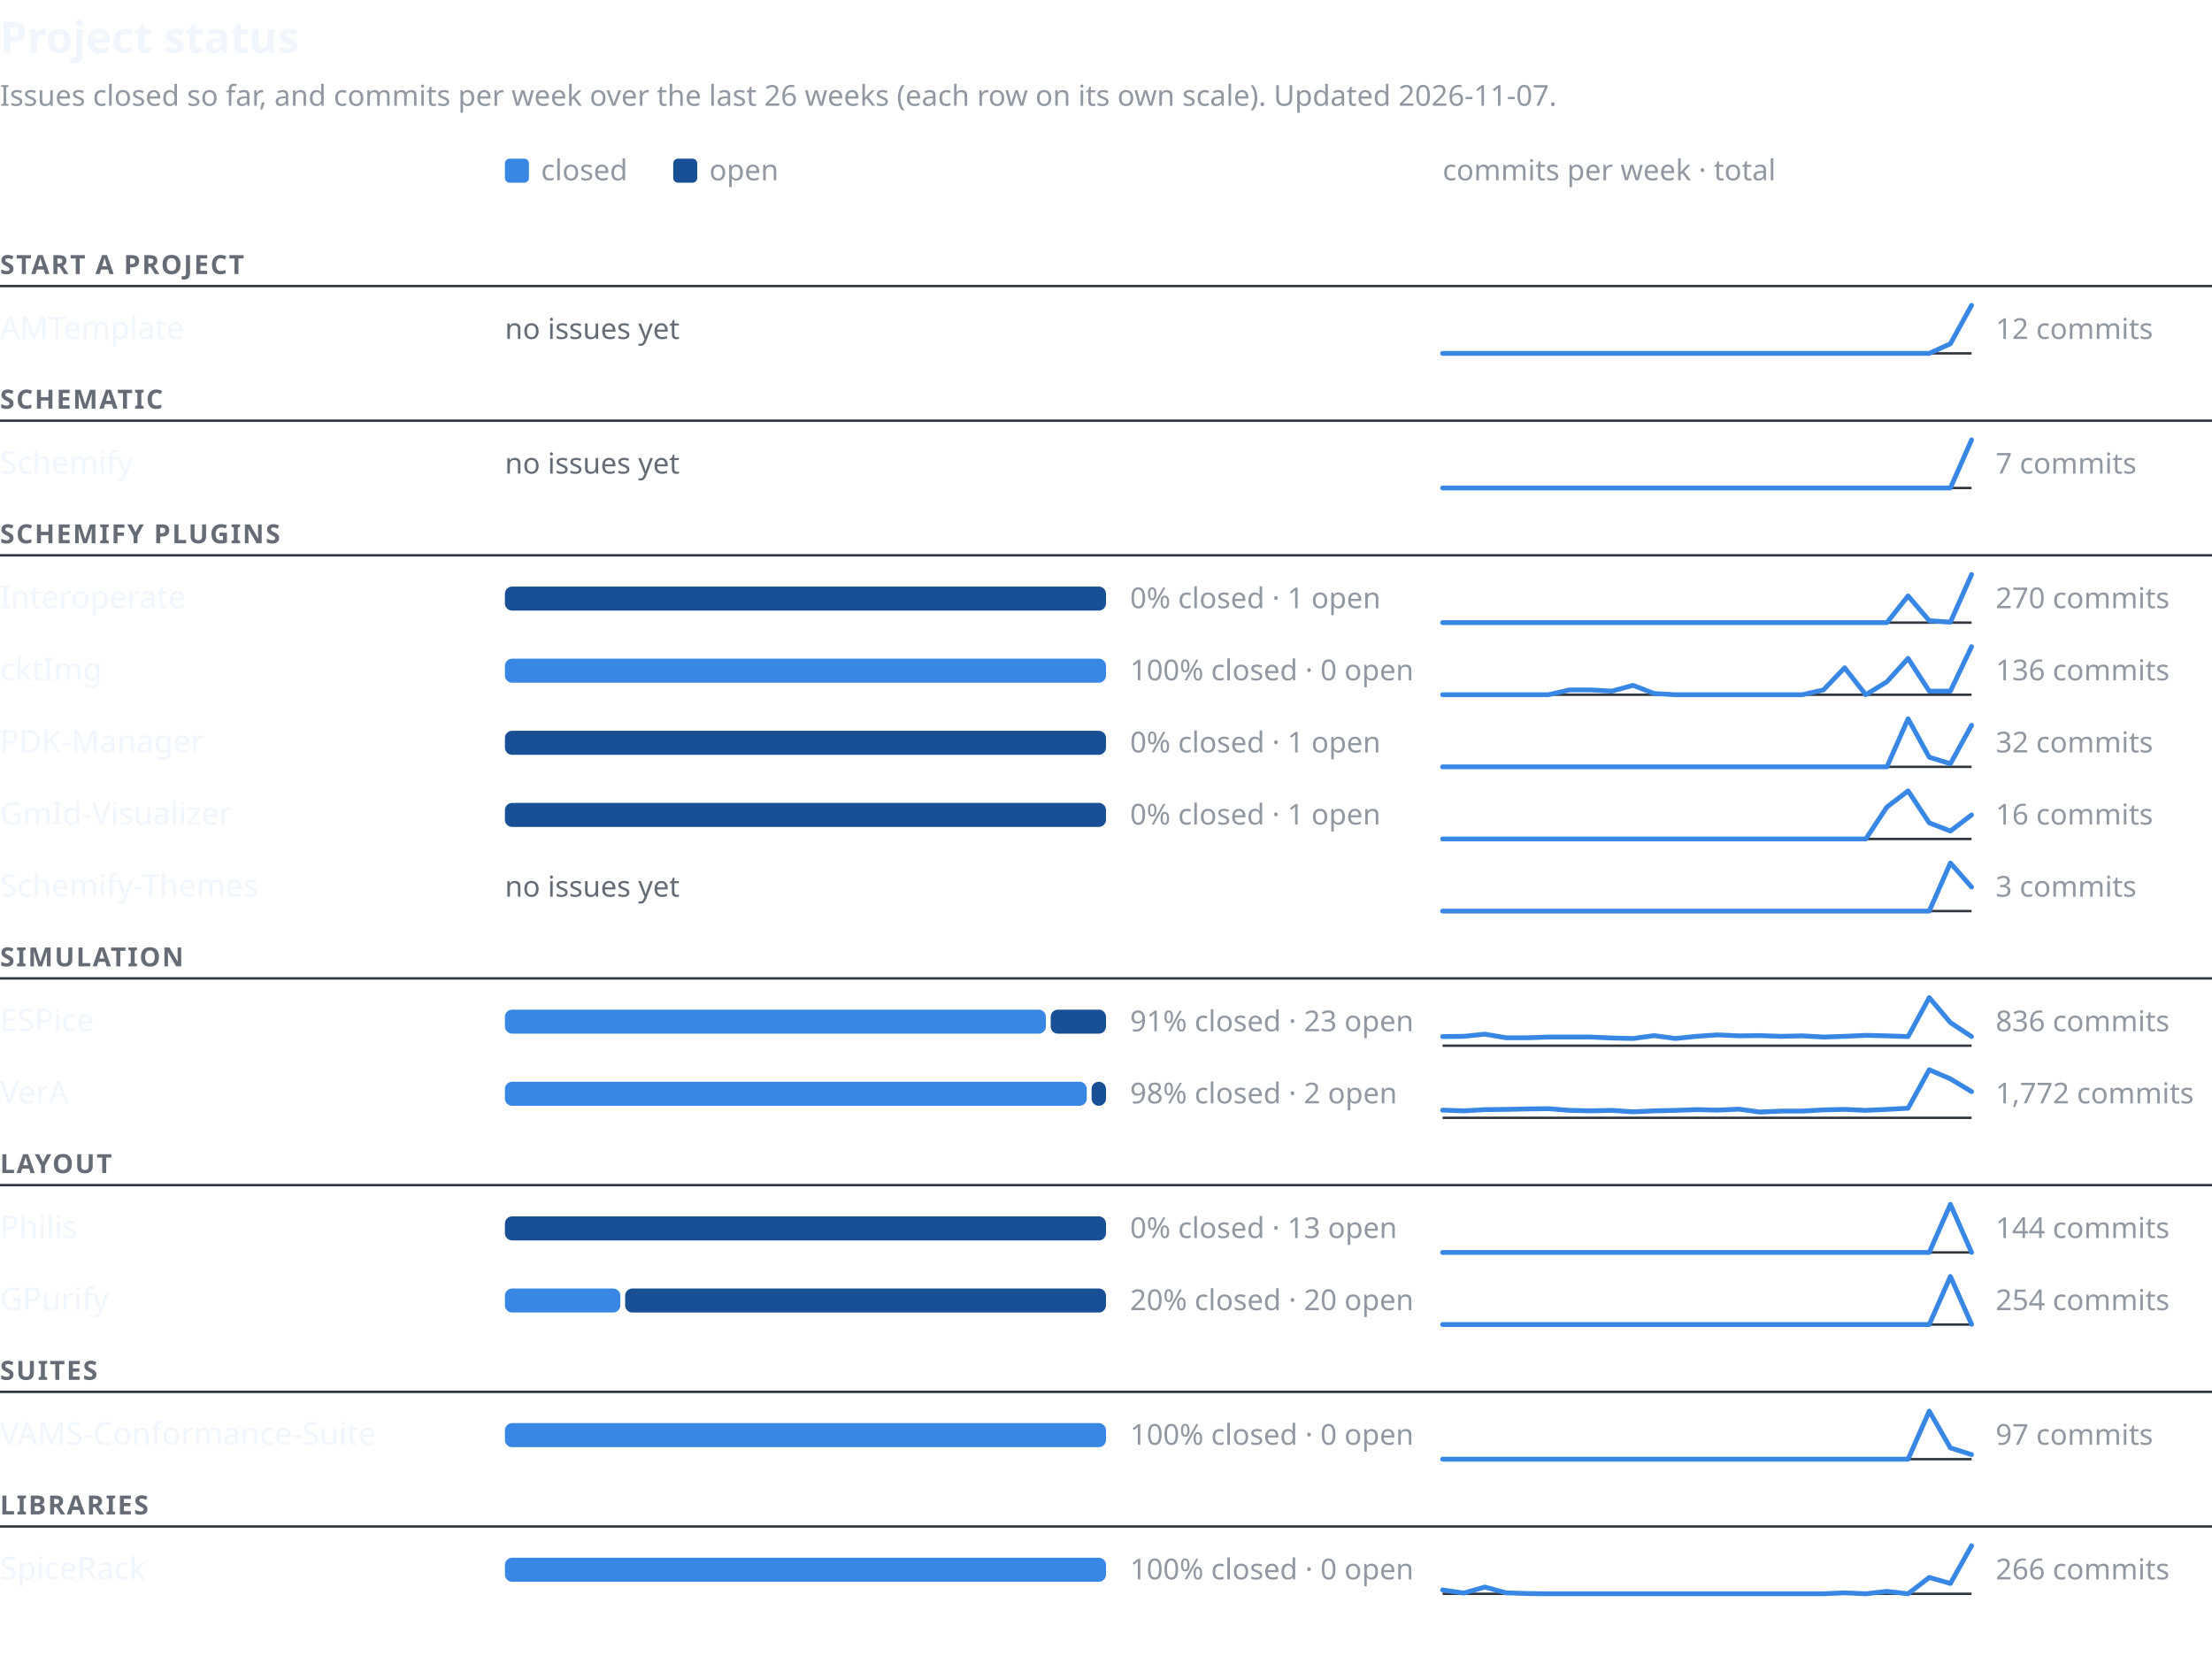
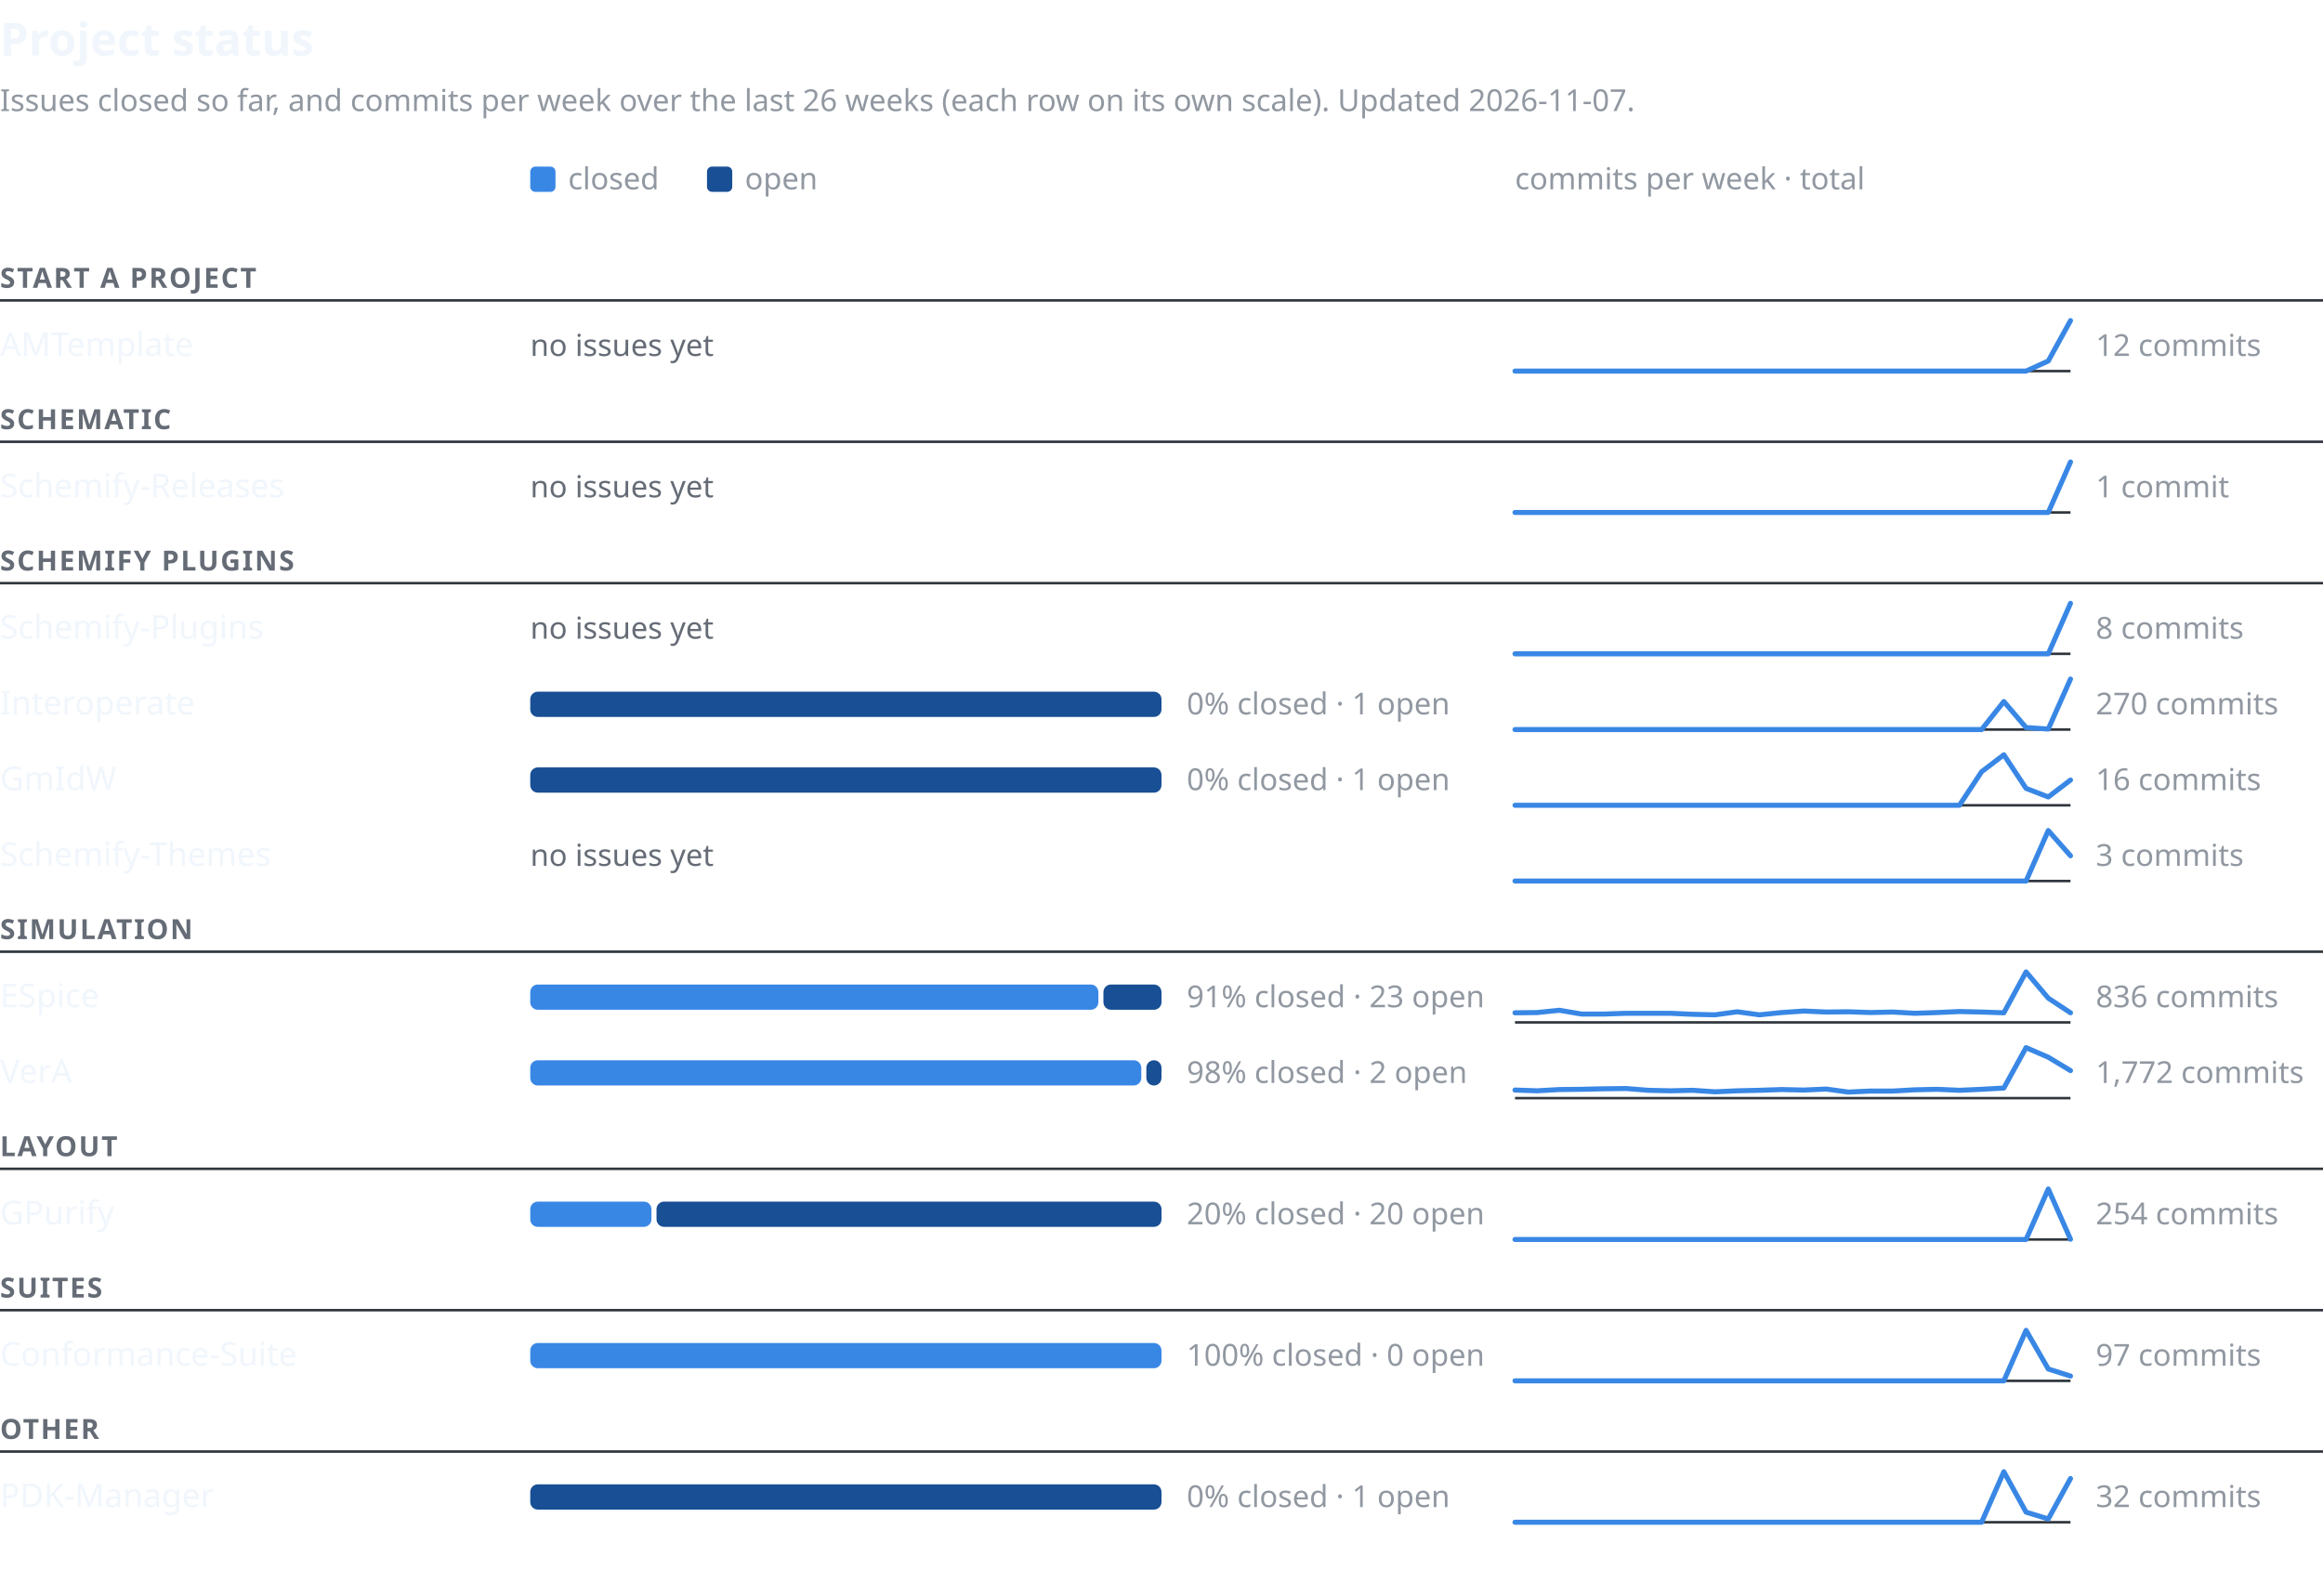
- <svg xmlns="http://www.w3.org/2000/svg" width="920" height="692" viewBox="0 0 920 692" font-family="-apple-system,BlinkMacSystemFont,'Segoe UI','Noto Sans',Helvetica,Arial,sans-serif" role="img" aria-labelledby="t d">
+ <svg xmlns="http://www.w3.org/2000/svg" width="920" height="632" viewBox="0 0 920 632" font-family="-apple-system,BlinkMacSystemFont,'Segoe UI','Noto Sans',Helvetica,Arial,sans-serif" role="img" aria-labelledby="t d">
  <text x="0" y="22" font-size="18" font-weight="600" fill="#f0f6fc">Project status</text>
  <text x="0" y="44" font-size="12" fill="#9198a1">Issues closed so far, and commits per week over the last 26 weeks (each row on its own scale). Updated 2026-11-07.</text>
  <rect x="210" y="66" width="10" height="10" rx="2" fill="#3987e5" />
  <text x="225" y="75" font-size="12" fill="#9198a1">closed</text>
  <rect x="280" y="66" width="10" height="10" rx="2" fill="#184f95" />
  <text x="295" y="75" font-size="12" fill="#9198a1">open</text>
  <text x="600" y="75" font-size="12" fill="#9198a1">commits per week · total</text>
  <text x="0" y="114" font-size="11" font-weight="600" letter-spacing="0.06em" fill="#656c76">START A PROJECT</text>
  <line x1="0" y1="119" x2="920" y2="119" stroke="#30363d" stroke-width="1" />
  <text x="0" y="141.0" font-size="13" font-weight="500" fill="#f0f6fc">AMTemplate</text>
  <text x="210" y="141.0" font-size="12" fill="#656c76">no issues yet</text>
  <line x1="600" y1="147.0" x2="820" y2="147.0" stroke="#30363d" stroke-width="1" />
  <polyline points="600.0,147.0 608.8,147.0 617.6,147.0 626.4,147.0 635.2,147.0 644.0,147.0 652.8,147.0 661.6,147.0 670.4,147.0 679.2,147.0 688.0,147.0 696.8,147.0 705.6,147.0 714.4,147.0 723.2,147.0 732.0,147.0 740.8,147.0 749.6,147.0 758.4,147.0 767.2,147.0 776.0,147.0 784.8,147.0 793.6,147.0 802.4,147.0 811.2,143.0 820.0,127.0" fill="none" stroke="#3987e5" stroke-width="2" stroke-linejoin="round" stroke-linecap="round" />
  <text x="830" y="141.0" font-size="12" fill="#9198a1" style="font-variant-numeric:tabular-nums">12 commits</text>
  <text x="0" y="170" font-size="11" font-weight="600" letter-spacing="0.06em" fill="#656c76">SCHEMATIC</text>
  <line x1="0" y1="175" x2="920" y2="175" stroke="#30363d" stroke-width="1" />
-   <text x="0" y="197.0" font-size="13" font-weight="500" fill="#f0f6fc">Schemify</text>
+   <text x="0" y="197.0" font-size="13" font-weight="500" fill="#f0f6fc">Schemify-Releases</text>
  <text x="210" y="197.0" font-size="12" fill="#656c76">no issues yet</text>
  <line x1="600" y1="203.0" x2="820" y2="203.0" stroke="#30363d" stroke-width="1" />
  <polyline points="600.0,203.0 608.8,203.0 617.6,203.0 626.4,203.0 635.2,203.0 644.0,203.0 652.8,203.0 661.6,203.0 670.4,203.0 679.2,203.0 688.0,203.0 696.8,203.0 705.6,203.0 714.4,203.0 723.2,203.0 732.0,203.0 740.8,203.0 749.6,203.0 758.4,203.0 767.2,203.0 776.0,203.0 784.8,203.0 793.6,203.0 802.4,203.0 811.2,203.0 820.0,183.0" fill="none" stroke="#3987e5" stroke-width="2" stroke-linejoin="round" stroke-linecap="round" />
-   <text x="830" y="197.0" font-size="12" fill="#9198a1" style="font-variant-numeric:tabular-nums">7 commits</text>
+   <text x="830" y="197.0" font-size="12" fill="#9198a1" style="font-variant-numeric:tabular-nums">1 commit</text>
  <text x="0" y="226" font-size="11" font-weight="600" letter-spacing="0.06em" fill="#656c76">SCHEMIFY PLUGINS</text>
  <line x1="0" y1="231" x2="920" y2="231" stroke="#30363d" stroke-width="1" />
-   <text x="0" y="253.0" font-size="13" font-weight="500" fill="#f0f6fc">Interoperate</text>
-   <rect x="210" y="244.0" width="250" height="10" rx="3" fill="#184f95" />
-   <text x="470" y="253.0" font-size="12" fill="#9198a1" style="font-variant-numeric:tabular-nums">0% closed · 1 open</text>
+   <text x="0" y="253.0" font-size="13" font-weight="500" fill="#f0f6fc">Schemify-Plugins</text>
+   <text x="210" y="253.0" font-size="12" fill="#656c76">no issues yet</text>
  <line x1="600" y1="259.0" x2="820" y2="259.0" stroke="#30363d" stroke-width="1" />
-   <polyline points="600.0,259.0 608.8,259.0 617.6,259.0 626.4,259.0 635.2,259.0 644.0,259.0 652.8,259.0 661.6,259.0 670.4,259.0 679.2,259.0 688.0,259.0 696.8,259.0 705.6,259.0 714.4,259.0 723.2,259.0 732.0,259.0 740.8,259.0 749.6,259.0 758.4,259.0 767.2,259.0 776.0,259.0 784.8,259.0 793.6,247.9 802.4,258.2 811.2,258.8 820.0,239.0" fill="none" stroke="#3987e5" stroke-width="2" stroke-linejoin="round" stroke-linecap="round" />
-   <text x="830" y="253.0" font-size="12" fill="#9198a1" style="font-variant-numeric:tabular-nums">270 commits</text>
-   <text x="0" y="283.0" font-size="13" font-weight="500" fill="#f0f6fc">cktImg</text>
-   <rect x="210" y="274.0" width="250" height="10" rx="3" fill="#3987e5" />
-   <text x="470" y="283.0" font-size="12" fill="#9198a1" style="font-variant-numeric:tabular-nums">100% closed · 0 open</text>
+   <polyline points="600.0,259.0 608.8,259.0 617.6,259.0 626.4,259.0 635.2,259.0 644.0,259.0 652.8,259.0 661.6,259.0 670.4,259.0 679.2,259.0 688.0,259.0 696.8,259.0 705.6,259.0 714.4,259.0 723.2,259.0 732.0,259.0 740.8,259.0 749.6,259.0 758.4,259.0 767.2,259.0 776.0,259.0 784.8,259.0 793.6,259.0 802.4,259.0 811.2,259.0 820.0,239.0" fill="none" stroke="#3987e5" stroke-width="2" stroke-linejoin="round" stroke-linecap="round" />
+   <text x="830" y="253.0" font-size="12" fill="#9198a1" style="font-variant-numeric:tabular-nums">8 commits</text>
+   <text x="0" y="283.0" font-size="13" font-weight="500" fill="#f0f6fc">Interoperate</text>
+   <rect x="210" y="274.0" width="250" height="10" rx="3" fill="#184f95" />
+   <text x="470" y="283.0" font-size="12" fill="#9198a1" style="font-variant-numeric:tabular-nums">0% closed · 1 open</text>
  <line x1="600" y1="289.0" x2="820" y2="289.0" stroke="#30363d" stroke-width="1" />
-   <polyline points="600.0,289.0 608.8,289.0 617.6,289.0 626.4,289.0 635.2,289.0 644.0,289.0 652.8,287.0 661.6,287.0 670.4,287.5 679.2,285.1 688.0,288.5 696.8,289.0 705.6,289.0 714.4,289.0 723.2,289.0 732.0,289.0 740.8,289.0 749.6,289.0 758.4,287.0 767.2,277.8 776.0,289.0 784.8,283.6 793.6,273.9 802.4,287.5 811.2,287.5 820.0,269.0" fill="none" stroke="#3987e5" stroke-width="2" stroke-linejoin="round" stroke-linecap="round" />
-   <text x="830" y="283.0" font-size="12" fill="#9198a1" style="font-variant-numeric:tabular-nums">136 commits</text>
-   <text x="0" y="313.0" font-size="13" font-weight="500" fill="#f0f6fc">PDK-Manager</text>
+   <polyline points="600.0,289.0 608.8,289.0 617.6,289.0 626.4,289.0 635.2,289.0 644.0,289.0 652.8,289.0 661.6,289.0 670.4,289.0 679.2,289.0 688.0,289.0 696.8,289.0 705.6,289.0 714.4,289.0 723.2,289.0 732.0,289.0 740.8,289.0 749.6,289.0 758.4,289.0 767.2,289.0 776.0,289.0 784.8,289.0 793.6,277.9 802.4,288.2 811.2,288.8 820.0,269.0" fill="none" stroke="#3987e5" stroke-width="2" stroke-linejoin="round" stroke-linecap="round" />
+   <text x="830" y="283.0" font-size="12" fill="#9198a1" style="font-variant-numeric:tabular-nums">270 commits</text>
+   <text x="0" y="313.0" font-size="13" font-weight="500" fill="#f0f6fc">GmIdW</text>
  <rect x="210" y="304.0" width="250" height="10" rx="3" fill="#184f95" />
  <text x="470" y="313.0" font-size="12" fill="#9198a1" style="font-variant-numeric:tabular-nums">0% closed · 1 open</text>
  <line x1="600" y1="319.0" x2="820" y2="319.0" stroke="#30363d" stroke-width="1" />
-   <polyline points="600.0,319.0 608.8,319.0 617.6,319.0 626.4,319.0 635.2,319.0 644.0,319.0 652.8,319.0 661.6,319.0 670.4,319.0 679.2,319.0 688.0,319.0 696.8,319.0 705.6,319.0 714.4,319.0 723.2,319.0 732.0,319.0 740.8,319.0 749.6,319.0 758.4,319.0 767.2,319.0 776.0,319.0 784.8,319.0 793.6,299.0 802.4,315.0 811.2,317.7 820.0,301.7" fill="none" stroke="#3987e5" stroke-width="2" stroke-linejoin="round" stroke-linecap="round" />
-   <text x="830" y="313.0" font-size="12" fill="#9198a1" style="font-variant-numeric:tabular-nums">32 commits</text>
-   <text x="0" y="343.0" font-size="13" font-weight="500" fill="#f0f6fc">GmId-Visualizer</text>
-   <rect x="210" y="334.0" width="250" height="10" rx="3" fill="#184f95" />
-   <text x="470" y="343.0" font-size="12" fill="#9198a1" style="font-variant-numeric:tabular-nums">0% closed · 1 open</text>
+   <polyline points="600.0,319.0 608.8,319.0 617.6,319.0 626.4,319.0 635.2,319.0 644.0,319.0 652.8,319.0 661.6,319.0 670.4,319.0 679.2,319.0 688.0,319.0 696.8,319.0 705.6,319.0 714.4,319.0 723.2,319.0 732.0,319.0 740.8,319.0 749.6,319.0 758.4,319.0 767.2,319.0 776.0,319.0 784.8,305.7 793.6,299.0 802.4,312.3 811.2,315.7 820.0,309.0" fill="none" stroke="#3987e5" stroke-width="2" stroke-linejoin="round" stroke-linecap="round" />
+   <text x="830" y="313.0" font-size="12" fill="#9198a1" style="font-variant-numeric:tabular-nums">16 commits</text>
+   <text x="0" y="343.0" font-size="13" font-weight="500" fill="#f0f6fc">Schemify-Themes</text>
+   <text x="210" y="343.0" font-size="12" fill="#656c76">no issues yet</text>
  <line x1="600" y1="349.0" x2="820" y2="349.0" stroke="#30363d" stroke-width="1" />
-   <polyline points="600.0,349.0 608.8,349.0 617.6,349.0 626.4,349.0 635.2,349.0 644.0,349.0 652.8,349.0 661.6,349.0 670.4,349.0 679.2,349.0 688.0,349.0 696.8,349.0 705.6,349.0 714.4,349.0 723.2,349.0 732.0,349.0 740.8,349.0 749.6,349.0 758.4,349.0 767.2,349.0 776.0,349.0 784.8,335.7 793.6,329.0 802.4,342.3 811.2,345.7 820.0,339.0" fill="none" stroke="#3987e5" stroke-width="2" stroke-linejoin="round" stroke-linecap="round" />
-   <text x="830" y="343.0" font-size="12" fill="#9198a1" style="font-variant-numeric:tabular-nums">16 commits</text>
-   <text x="0" y="373.0" font-size="13" font-weight="500" fill="#f0f6fc">Schemify-Themes</text>
-   <text x="210" y="373.0" font-size="12" fill="#656c76">no issues yet</text>
-   <line x1="600" y1="379.0" x2="820" y2="379.0" stroke="#30363d" stroke-width="1" />
-   <polyline points="600.0,379.0 608.8,379.0 617.6,379.0 626.4,379.0 635.2,379.0 644.0,379.0 652.8,379.0 661.6,379.0 670.4,379.0 679.2,379.0 688.0,379.0 696.8,379.0 705.6,379.0 714.4,379.0 723.2,379.0 732.0,379.0 740.8,379.0 749.6,379.0 758.4,379.0 767.2,379.0 776.0,379.0 784.8,379.0 793.6,379.0 802.4,379.0 811.2,359.0 820.0,369.0" fill="none" stroke="#3987e5" stroke-width="2" stroke-linejoin="round" stroke-linecap="round" />
-   <text x="830" y="373.0" font-size="12" fill="#9198a1" style="font-variant-numeric:tabular-nums">3 commits</text>
-   <text x="0" y="402" font-size="11" font-weight="600" letter-spacing="0.06em" fill="#656c76">SIMULATION</text>
-   <line x1="0" y1="407" x2="920" y2="407" stroke="#30363d" stroke-width="1" />
-   <text x="0" y="429.0" font-size="13" font-weight="500" fill="#f0f6fc">ESPice</text>
-   <rect x="210" y="420.0" width="225" height="10" rx="3" fill="#3987e5" />
-   <rect x="437" y="420.0" width="23" height="10" rx="3" fill="#184f95" />
-   <text x="470" y="429.0" font-size="12" fill="#9198a1" style="font-variant-numeric:tabular-nums">91% closed · 23 open</text>
+   <polyline points="600.0,349.0 608.8,349.0 617.6,349.0 626.4,349.0 635.2,349.0 644.0,349.0 652.8,349.0 661.6,349.0 670.4,349.0 679.2,349.0 688.0,349.0 696.8,349.0 705.6,349.0 714.4,349.0 723.2,349.0 732.0,349.0 740.8,349.0 749.6,349.0 758.4,349.0 767.2,349.0 776.0,349.0 784.8,349.0 793.6,349.0 802.4,349.0 811.2,329.0 820.0,339.0" fill="none" stroke="#3987e5" stroke-width="2" stroke-linejoin="round" stroke-linecap="round" />
+   <text x="830" y="343.0" font-size="12" fill="#9198a1" style="font-variant-numeric:tabular-nums">3 commits</text>
+   <text x="0" y="372" font-size="11" font-weight="600" letter-spacing="0.06em" fill="#656c76">SIMULATION</text>
+   <line x1="0" y1="377" x2="920" y2="377" stroke="#30363d" stroke-width="1" />
+   <text x="0" y="399.0" font-size="13" font-weight="500" fill="#f0f6fc">ESpice</text>
+   <rect x="210" y="390.0" width="225" height="10" rx="3" fill="#3987e5" />
+   <rect x="437" y="390.0" width="23" height="10" rx="3" fill="#184f95" />
+   <text x="470" y="399.0" font-size="12" fill="#9198a1" style="font-variant-numeric:tabular-nums">91% closed · 23 open</text>
+   <line x1="600" y1="405.0" x2="820" y2="405.0" stroke="#30363d" stroke-width="1" />
+   <polyline points="600.0,401.2 608.8,401.1 617.6,400.2 626.4,401.7 635.2,401.7 644.0,401.4 652.8,401.4 661.6,401.4 670.4,401.8 679.2,402.0 688.0,400.8 696.8,402.0 705.6,401.1 714.4,400.5 723.2,400.9 732.0,400.8 740.8,401.1 749.6,400.9 758.4,401.4 767.2,401.1 776.0,400.7 784.8,400.9 793.6,401.2 802.4,385.0 811.2,395.4 820.0,401.2" fill="none" stroke="#3987e5" stroke-width="2" stroke-linejoin="round" stroke-linecap="round" />
+   <text x="830" y="399.0" font-size="12" fill="#9198a1" style="font-variant-numeric:tabular-nums">836 commits</text>
+   <text x="0" y="429.0" font-size="13" font-weight="500" fill="#f0f6fc">VerA</text>
+   <rect x="210" y="420.0" width="242" height="10" rx="3" fill="#3987e5" />
+   <rect x="454" y="420.0" width="6" height="10" rx="3" fill="#184f95" />
+   <text x="470" y="429.0" font-size="12" fill="#9198a1" style="font-variant-numeric:tabular-nums">98% closed · 2 open</text>
  <line x1="600" y1="435.0" x2="820" y2="435.0" stroke="#30363d" stroke-width="1" />
-   <polyline points="600.0,431.2 608.8,431.1 617.6,430.2 626.4,431.7 635.2,431.7 644.0,431.4 652.8,431.4 661.6,431.4 670.4,431.8 679.2,432.0 688.0,430.8 696.8,432.0 705.6,431.1 714.4,430.5 723.2,430.9 732.0,430.8 740.8,431.1 749.6,430.9 758.4,431.4 767.2,431.1 776.0,430.7 784.8,430.9 793.6,431.2 802.4,415.0 811.2,425.4 820.0,431.2" fill="none" stroke="#3987e5" stroke-width="2" stroke-linejoin="round" stroke-linecap="round" />
-   <text x="830" y="429.0" font-size="12" fill="#9198a1" style="font-variant-numeric:tabular-nums">836 commits</text>
-   <text x="0" y="459.0" font-size="13" font-weight="500" fill="#f0f6fc">VerA</text>
-   <rect x="210" y="450.0" width="242" height="10" rx="3" fill="#3987e5" />
-   <rect x="454" y="450.0" width="6" height="10" rx="3" fill="#184f95" />
-   <text x="470" y="459.0" font-size="12" fill="#9198a1" style="font-variant-numeric:tabular-nums">98% closed · 2 open</text>
-   <line x1="600" y1="465.0" x2="820" y2="465.0" stroke="#30363d" stroke-width="1" />
-   <polyline points="600.0,461.8 608.8,462.1 617.6,461.6 626.4,461.5 635.2,461.3 644.0,461.2 652.8,461.9 661.6,462.1 670.4,461.9 679.2,462.5 688.0,462.1 696.8,461.9 705.6,461.6 714.4,461.8 723.2,461.4 732.0,462.6 740.8,462.2 749.6,462.2 758.4,461.7 767.2,461.5 776.0,461.9 784.8,461.5 793.6,461.0 802.4,445.0 811.2,448.8 820.0,454.1" fill="none" stroke="#3987e5" stroke-width="2" stroke-linejoin="round" stroke-linecap="round" />
-   <text x="830" y="459.0" font-size="12" fill="#9198a1" style="font-variant-numeric:tabular-nums">1,772 commits</text>
-   <text x="0" y="488" font-size="11" font-weight="600" letter-spacing="0.06em" fill="#656c76">LAYOUT</text>
-   <line x1="0" y1="493" x2="920" y2="493" stroke="#30363d" stroke-width="1" />
-   <text x="0" y="515.0" font-size="13" font-weight="500" fill="#f0f6fc">Philis</text>
-   <rect x="210" y="506.0" width="250" height="10" rx="3" fill="#184f95" />
-   <text x="470" y="515.0" font-size="12" fill="#9198a1" style="font-variant-numeric:tabular-nums">0% closed · 13 open</text>
-   <line x1="600" y1="521.0" x2="820" y2="521.0" stroke="#30363d" stroke-width="1" />
-   <polyline points="600.0,521.0 608.8,521.0 617.6,521.0 626.4,521.0 635.2,521.0 644.0,521.0 652.8,521.0 661.6,521.0 670.4,521.0 679.2,521.0 688.0,521.0 696.8,521.0 705.6,521.0 714.4,521.0 723.2,521.0 732.0,521.0 740.8,521.0 749.6,521.0 758.4,521.0 767.2,521.0 776.0,521.0 784.8,521.0 793.6,521.0 802.4,521.0 811.2,501.0 820.0,521.0" fill="none" stroke="#3987e5" stroke-width="2" stroke-linejoin="round" stroke-linecap="round" />
-   <text x="830" y="515.0" font-size="12" fill="#9198a1" style="font-variant-numeric:tabular-nums">144 commits</text>
-   <text x="0" y="545.0" font-size="13" font-weight="500" fill="#f0f6fc">GPurify</text>
-   <rect x="210" y="536.0" width="48" height="10" rx="3" fill="#3987e5" />
-   <rect x="260" y="536.0" width="200" height="10" rx="3" fill="#184f95" />
-   <text x="470" y="545.0" font-size="12" fill="#9198a1" style="font-variant-numeric:tabular-nums">20% closed · 20 open</text>
-   <line x1="600" y1="551.0" x2="820" y2="551.0" stroke="#30363d" stroke-width="1" />
-   <polyline points="600.0,551.0 608.8,551.0 617.6,551.0 626.4,551.0 635.2,551.0 644.0,551.0 652.8,551.0 661.6,551.0 670.4,551.0 679.2,551.0 688.0,551.0 696.8,551.0 705.6,551.0 714.4,551.0 723.2,551.0 732.0,551.0 740.8,551.0 749.6,551.0 758.4,551.0 767.2,551.0 776.0,551.0 784.8,551.0 793.6,551.0 802.4,551.0 811.2,531.0 820.0,550.9" fill="none" stroke="#3987e5" stroke-width="2" stroke-linejoin="round" stroke-linecap="round" />
-   <text x="830" y="545.0" font-size="12" fill="#9198a1" style="font-variant-numeric:tabular-nums">254 commits</text>
-   <text x="0" y="574" font-size="11" font-weight="600" letter-spacing="0.06em" fill="#656c76">SUITES</text>
-   <line x1="0" y1="579" x2="920" y2="579" stroke="#30363d" stroke-width="1" />
-   <text x="0" y="601.0" font-size="13" font-weight="500" fill="#f0f6fc">VAMS-Conformance-Suite</text>
-   <rect x="210" y="592.0" width="250" height="10" rx="3" fill="#3987e5" />
-   <text x="470" y="601.0" font-size="12" fill="#9198a1" style="font-variant-numeric:tabular-nums">100% closed · 0 open</text>
-   <line x1="600" y1="607.0" x2="820" y2="607.0" stroke="#30363d" stroke-width="1" />
-   <polyline points="600.0,607.0 608.8,607.0 617.6,607.0 626.4,607.0 635.2,607.0 644.0,607.0 652.8,607.0 661.6,607.0 670.4,607.0 679.2,607.0 688.0,607.0 696.8,607.0 705.6,607.0 714.4,607.0 723.2,607.0 732.0,607.0 740.8,607.0 749.6,607.0 758.4,607.0 767.2,607.0 776.0,607.0 784.8,607.0 793.6,607.0 802.4,587.0 811.2,602.3 820.0,605.1" fill="none" stroke="#3987e5" stroke-width="2" stroke-linejoin="round" stroke-linecap="round" />
-   <text x="830" y="601.0" font-size="12" fill="#9198a1" style="font-variant-numeric:tabular-nums">97 commits</text>
-   <text x="0" y="630" font-size="11" font-weight="600" letter-spacing="0.06em" fill="#656c76">LIBRARIES</text>
-   <line x1="0" y1="635" x2="920" y2="635" stroke="#30363d" stroke-width="1" />
-   <text x="0" y="657.0" font-size="13" font-weight="500" fill="#f0f6fc">SpiceRack</text>
-   <rect x="210" y="648.0" width="250" height="10" rx="3" fill="#3987e5" />
-   <text x="470" y="657.0" font-size="12" fill="#9198a1" style="font-variant-numeric:tabular-nums">100% closed · 0 open</text>
-   <line x1="600" y1="663.0" x2="820" y2="663.0" stroke="#30363d" stroke-width="1" />
-   <polyline points="600.0,661.4 608.8,662.7 617.6,660.2 626.4,662.6 635.2,662.9 644.0,663.0 652.8,663.0 661.6,663.0 670.4,663.0 679.2,663.0 688.0,663.0 696.8,663.0 705.6,663.0 714.4,663.0 723.2,663.0 732.0,663.0 740.8,663.0 749.6,663.0 758.4,663.0 767.2,662.6 776.0,663.0 784.8,662.0 793.6,663.0 802.4,656.2 811.2,658.7 820.0,643.0" fill="none" stroke="#3987e5" stroke-width="2" stroke-linejoin="round" stroke-linecap="round" />
-   <text x="830" y="657.0" font-size="12" fill="#9198a1" style="font-variant-numeric:tabular-nums">266 commits</text>
+   <polyline points="600.0,431.8 608.8,432.1 617.6,431.6 626.4,431.5 635.2,431.3 644.0,431.2 652.8,431.9 661.6,432.1 670.4,431.9 679.2,432.5 688.0,432.1 696.8,431.9 705.6,431.6 714.4,431.8 723.2,431.4 732.0,432.6 740.8,432.2 749.6,432.2 758.4,431.7 767.2,431.5 776.0,431.9 784.8,431.5 793.6,431.0 802.4,415.0 811.2,418.8 820.0,424.1" fill="none" stroke="#3987e5" stroke-width="2" stroke-linejoin="round" stroke-linecap="round" />
+   <text x="830" y="429.0" font-size="12" fill="#9198a1" style="font-variant-numeric:tabular-nums">1,772 commits</text>
+   <text x="0" y="458" font-size="11" font-weight="600" letter-spacing="0.06em" fill="#656c76">LAYOUT</text>
+   <line x1="0" y1="463" x2="920" y2="463" stroke="#30363d" stroke-width="1" />
+   <text x="0" y="485.0" font-size="13" font-weight="500" fill="#f0f6fc">GPurify</text>
+   <rect x="210" y="476.0" width="48" height="10" rx="3" fill="#3987e5" />
+   <rect x="260" y="476.0" width="200" height="10" rx="3" fill="#184f95" />
+   <text x="470" y="485.0" font-size="12" fill="#9198a1" style="font-variant-numeric:tabular-nums">20% closed · 20 open</text>
+   <line x1="600" y1="491.0" x2="820" y2="491.0" stroke="#30363d" stroke-width="1" />
+   <polyline points="600.0,491.0 608.8,491.0 617.6,491.0 626.4,491.0 635.2,491.0 644.0,491.0 652.8,491.0 661.6,491.0 670.4,491.0 679.2,491.0 688.0,491.0 696.8,491.0 705.6,491.0 714.4,491.0 723.2,491.0 732.0,491.0 740.8,491.0 749.6,491.0 758.4,491.0 767.2,491.0 776.0,491.0 784.8,491.0 793.6,491.0 802.4,491.0 811.2,471.0 820.0,490.9" fill="none" stroke="#3987e5" stroke-width="2" stroke-linejoin="round" stroke-linecap="round" />
+   <text x="830" y="485.0" font-size="12" fill="#9198a1" style="font-variant-numeric:tabular-nums">254 commits</text>
+   <text x="0" y="514" font-size="11" font-weight="600" letter-spacing="0.06em" fill="#656c76">SUITES</text>
+   <line x1="0" y1="519" x2="920" y2="519" stroke="#30363d" stroke-width="1" />
+   <text x="0" y="541.0" font-size="13" font-weight="500" fill="#f0f6fc">Conformance-Suite</text>
+   <rect x="210" y="532.0" width="250" height="10" rx="3" fill="#3987e5" />
+   <text x="470" y="541.0" font-size="12" fill="#9198a1" style="font-variant-numeric:tabular-nums">100% closed · 0 open</text>
+   <line x1="600" y1="547.0" x2="820" y2="547.0" stroke="#30363d" stroke-width="1" />
+   <polyline points="600.0,547.0 608.8,547.0 617.6,547.0 626.4,547.0 635.2,547.0 644.0,547.0 652.8,547.0 661.6,547.0 670.4,547.0 679.2,547.0 688.0,547.0 696.8,547.0 705.6,547.0 714.4,547.0 723.2,547.0 732.0,547.0 740.8,547.0 749.6,547.0 758.4,547.0 767.2,547.0 776.0,547.0 784.8,547.0 793.6,547.0 802.4,527.0 811.2,542.3 820.0,545.1" fill="none" stroke="#3987e5" stroke-width="2" stroke-linejoin="round" stroke-linecap="round" />
+   <text x="830" y="541.0" font-size="12" fill="#9198a1" style="font-variant-numeric:tabular-nums">97 commits</text>
+   <text x="0" y="570" font-size="11" font-weight="600" letter-spacing="0.06em" fill="#656c76">OTHER</text>
+   <line x1="0" y1="575" x2="920" y2="575" stroke="#30363d" stroke-width="1" />
+   <text x="0" y="597.0" font-size="13" font-weight="500" fill="#f0f6fc">PDK-Manager</text>
+   <rect x="210" y="588.0" width="250" height="10" rx="3" fill="#184f95" />
+   <text x="470" y="597.0" font-size="12" fill="#9198a1" style="font-variant-numeric:tabular-nums">0% closed · 1 open</text>
+   <line x1="600" y1="603.0" x2="820" y2="603.0" stroke="#30363d" stroke-width="1" />
+   <polyline points="600.0,603.0 608.8,603.0 617.6,603.0 626.4,603.0 635.2,603.0 644.0,603.0 652.8,603.0 661.6,603.0 670.4,603.0 679.2,603.0 688.0,603.0 696.8,603.0 705.6,603.0 714.4,603.0 723.2,603.0 732.0,603.0 740.8,603.0 749.6,603.0 758.4,603.0 767.2,603.0 776.0,603.0 784.8,603.0 793.6,583.0 802.4,599.0 811.2,601.7 820.0,585.7" fill="none" stroke="#3987e5" stroke-width="2" stroke-linejoin="round" stroke-linecap="round" />
+   <text x="830" y="597.0" font-size="12" fill="#9198a1" style="font-variant-numeric:tabular-nums">32 commits</text>
</svg>
